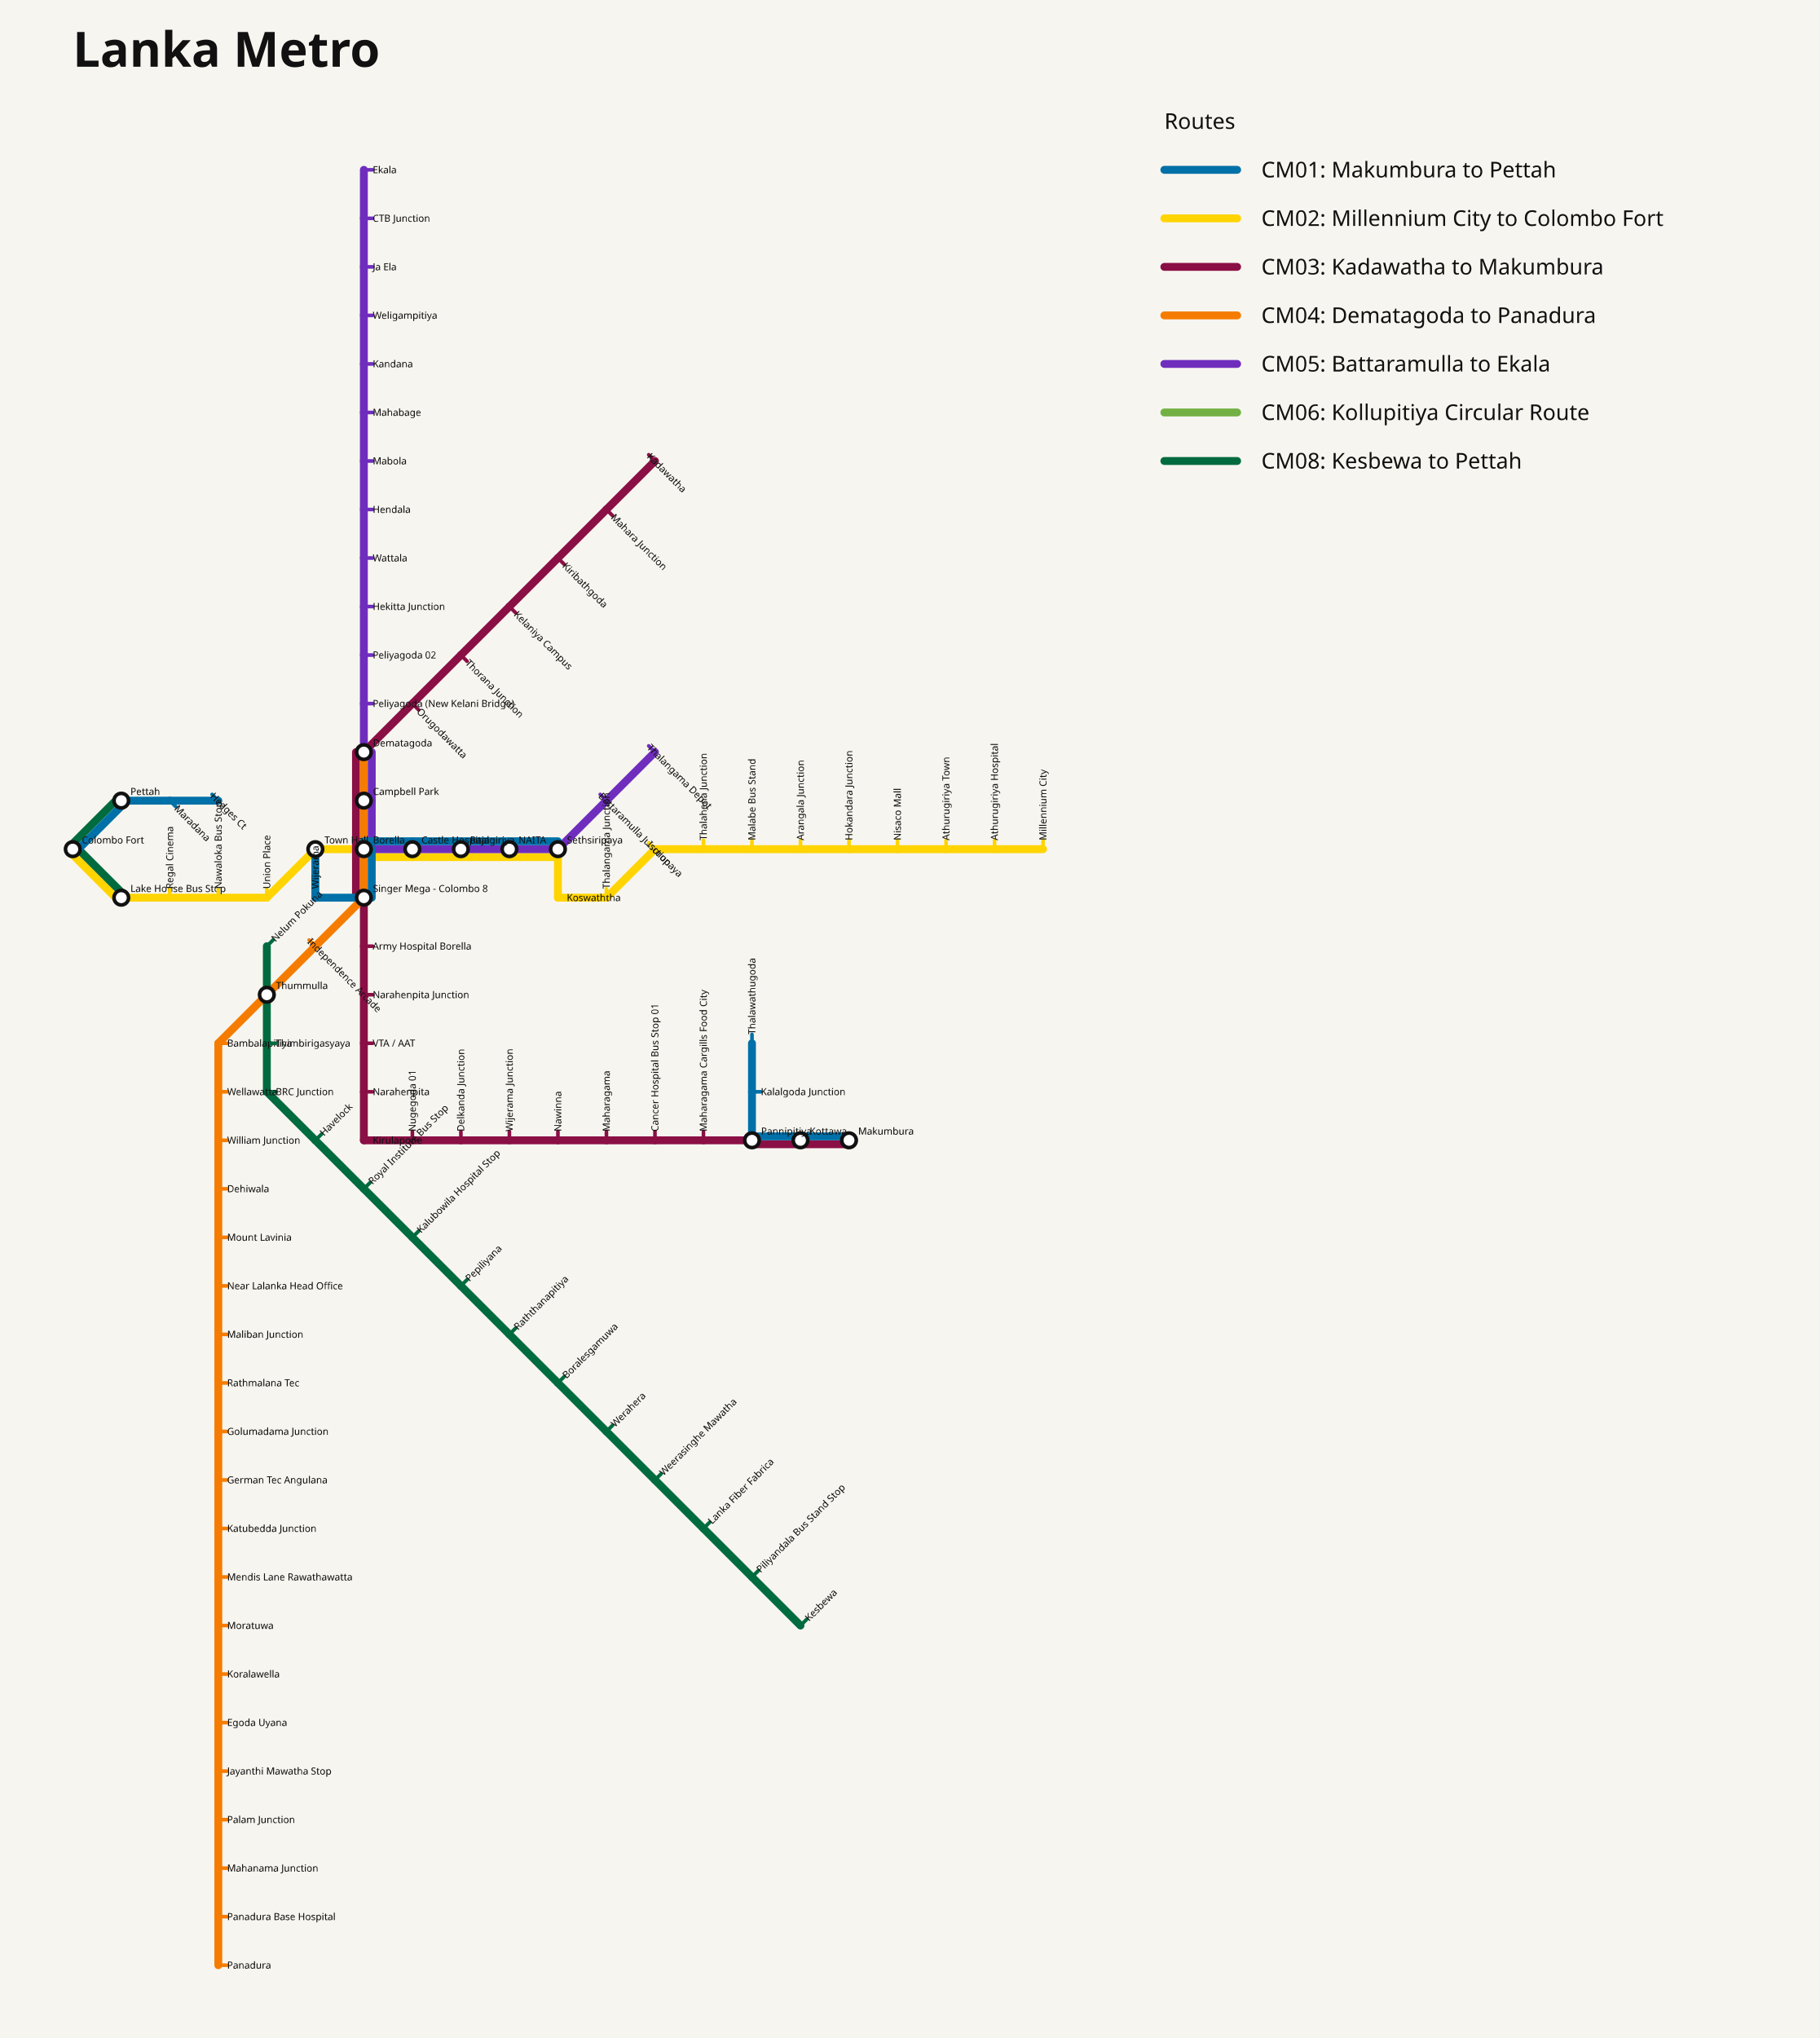
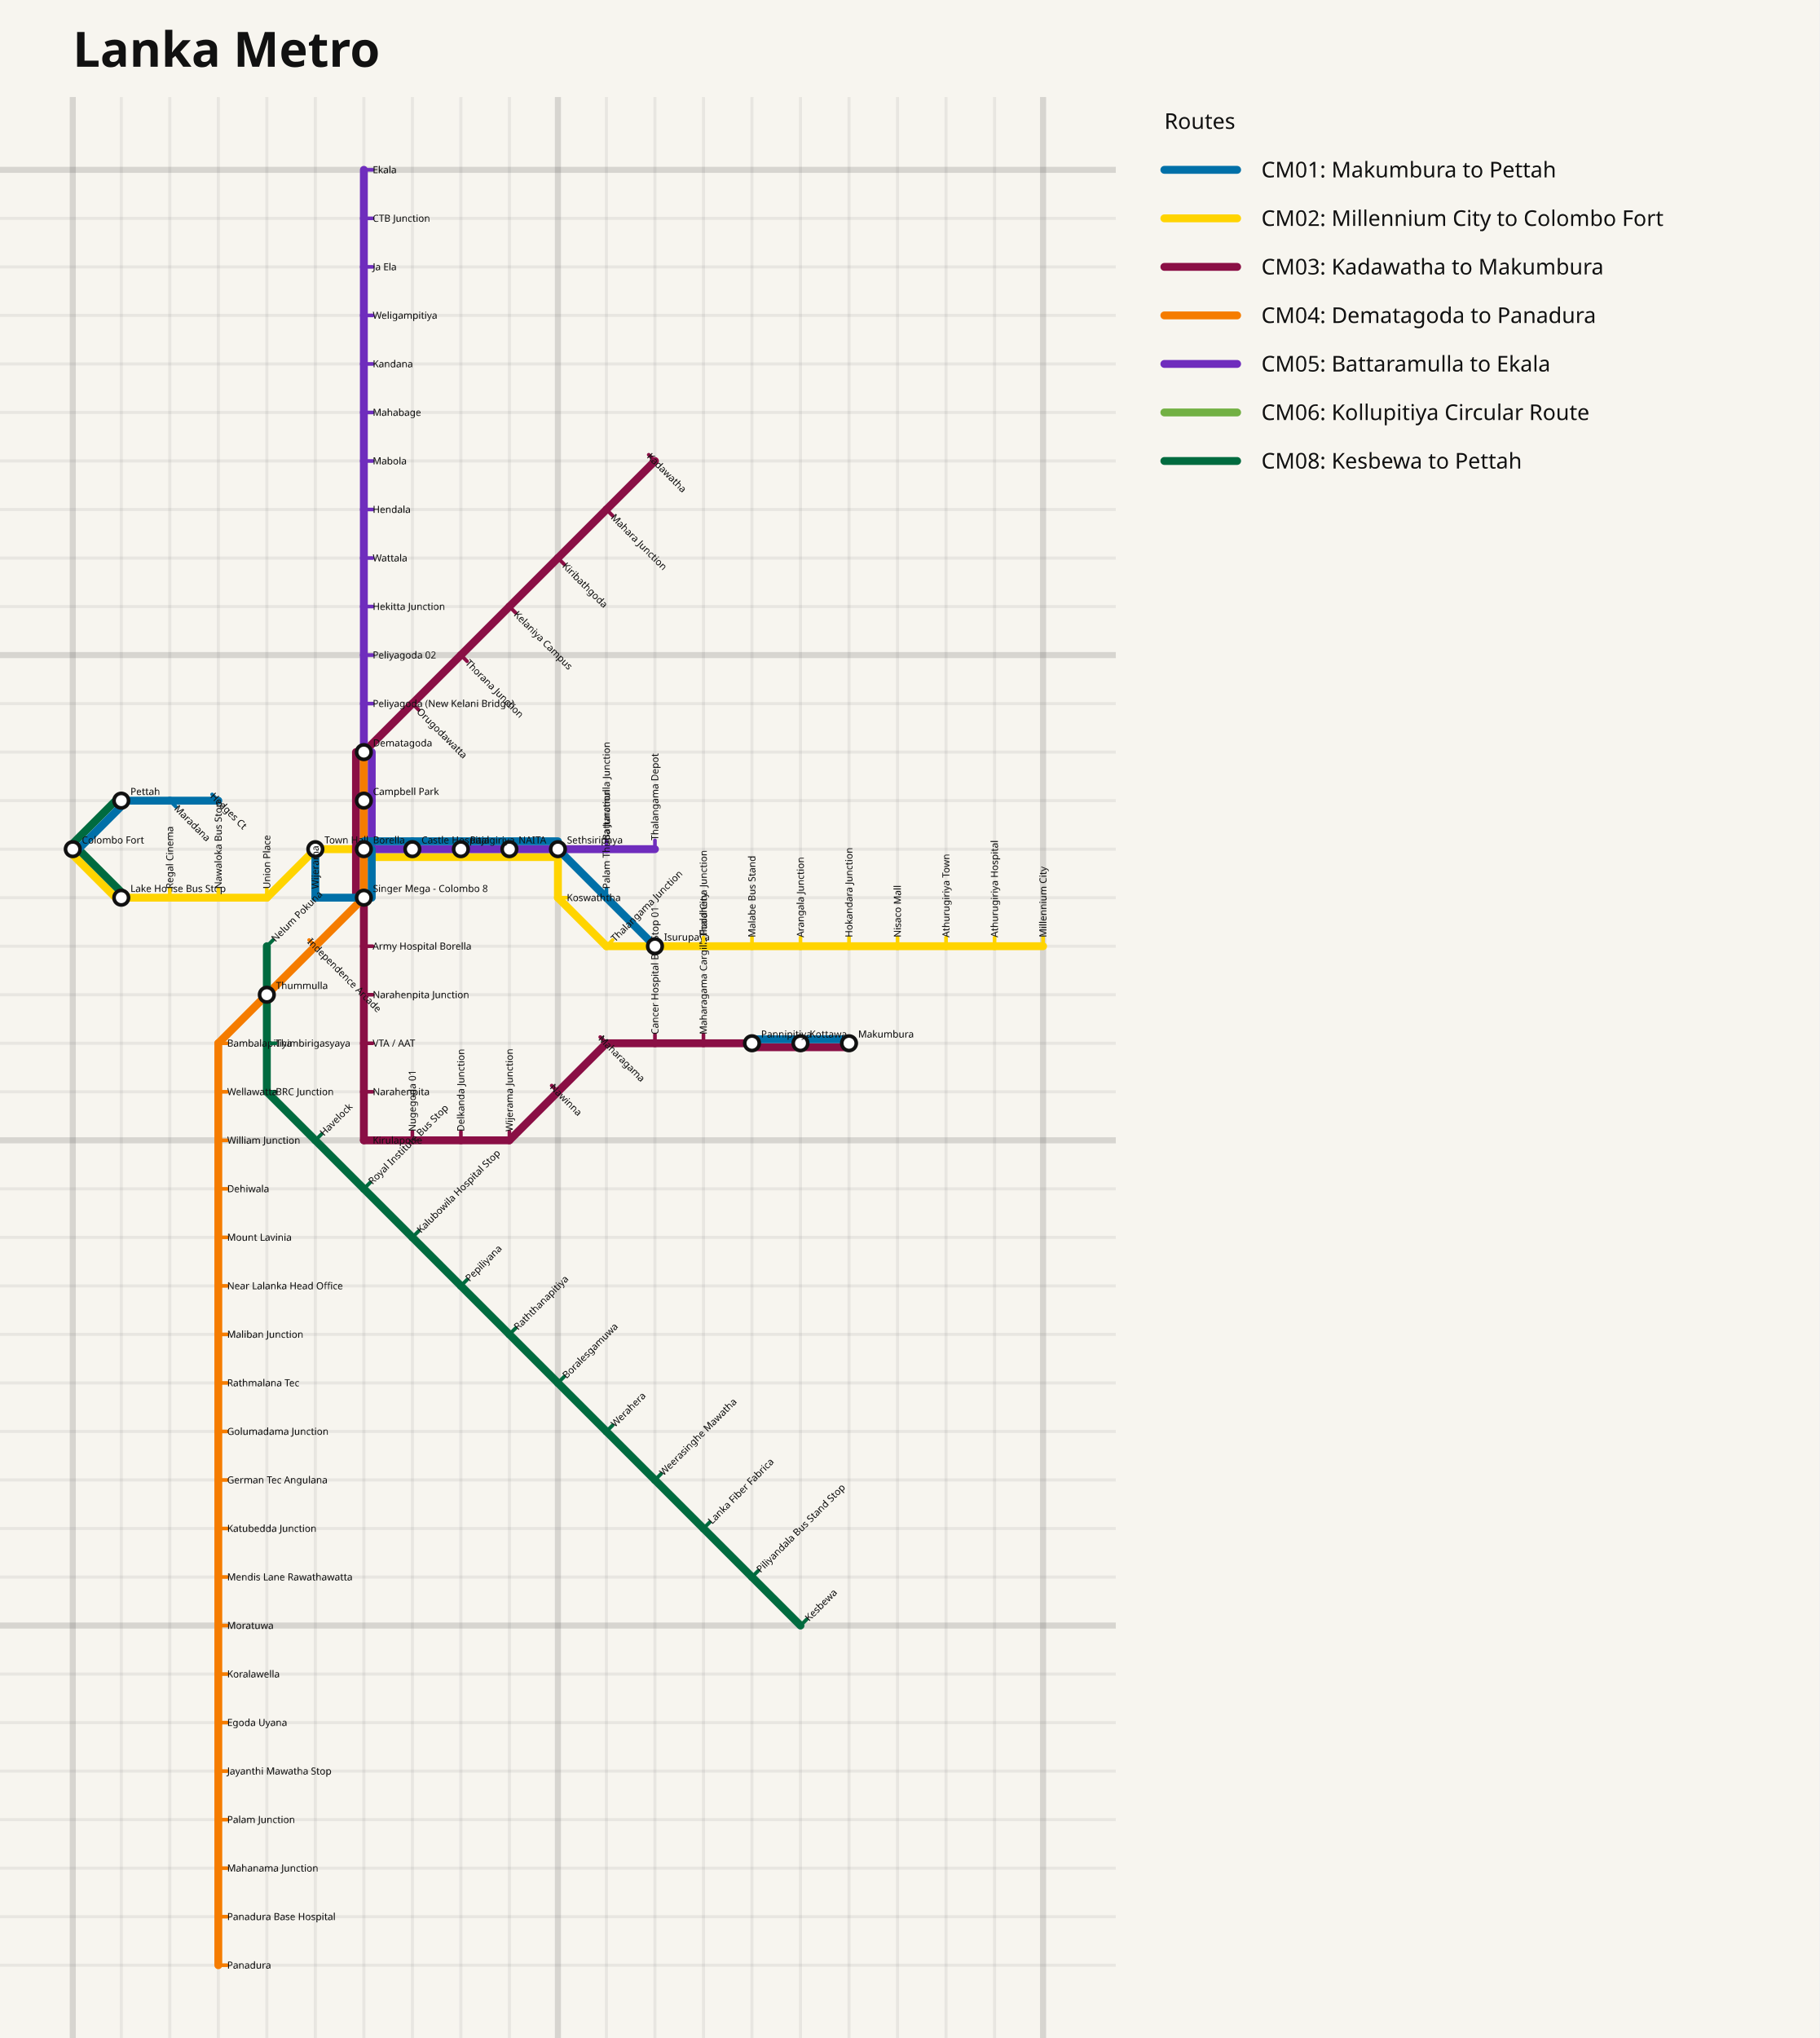
<svg xmlns="http://www.w3.org/2000/svg" width="150" height="168" viewBox="0 0 150 168">
  <style>
.grid-minor { stroke: #777; stroke-opacity: 0.12; stroke-width: 0.25; }
.grid-major { stroke: #555; stroke-opacity: 0.2; stroke-width: 0.5; }
.route { fill: none; stroke-linecap: round; stroke-linejoin: round; }
.station-tick { stroke-linecap: round; stroke-width: 0.3; }
.interchange { fill: white; stroke: #111; stroke-width: 0.3; }
.label { font: 0.8px sans-serif; fill: #111; dominant-baseline: middle; }
.map-title { font: bold 4px sans-serif; fill: #111; }
.legend-label { font: 1.8px sans-serif; fill: #111; dominant-baseline: middle; }}
</style>
  <rect width="150" height="168" fill="#f7f5ef" />
  <g transform="translate(0 8)">
-     <polyline class="route" points="86.0,62.0 82.0,62.0" stroke="#ffd400" stroke-width="0.65" />
-     <polyline class="route" points="82.0,62.0 78.0,62.0" stroke="#ffd400" stroke-width="0.65" />
-     <polyline class="route" points="78.0,62.0 74.0,62.0" stroke="#ffd400" stroke-width="0.65" />
-     <polyline class="route" points="74.0,62.0 70.0,62.0" stroke="#ffd400" stroke-width="0.65" />
-     <polyline class="route" points="70.0,62.0 66.0,62.0" stroke="#ffd400" stroke-width="0.65" />
-     <polyline class="route" points="66.0,62.0 62.0,62.0" stroke="#ffd400" stroke-width="0.65" />
-     <polyline class="route" points="62.0,62.0 58.0,62.0" stroke="#ffd400" stroke-width="0.65" />
-     <polyline class="route" points="58.0,62.0 54.0,62.0" stroke="#ffd400" stroke-width="0.65" />
-     <polyline class="route" points="54.0,62.0 50.0,66.0" stroke="#ffd400" stroke-width="0.65" />
-     <polyline class="route" points="50.0,66.0 46.0,66.0" stroke="#ffd400" stroke-width="0.65" />
+     <g class="coordinate-grid">
+       <line class="grid-major" x1="6.0" y1="0" x2="6.0" y2="160" />
+       <line class="grid-minor" x1="10.0" y1="0" x2="10.0" y2="160" />
+       <line class="grid-minor" x1="14.0" y1="0" x2="14.0" y2="160" />
+       <line class="grid-minor" x1="18.0" y1="0" x2="18.0" y2="160" />
+       <line class="grid-minor" x1="22.0" y1="0" x2="22.0" y2="160" />
+       <line class="grid-minor" x1="26.0" y1="0" x2="26.0" y2="160" />
+       <line class="grid-minor" x1="30.0" y1="0" x2="30.0" y2="160" />
+       <line class="grid-minor" x1="34.0" y1="0" x2="34.0" y2="160" />
+       <line class="grid-minor" x1="38.0" y1="0" x2="38.0" y2="160" />
+       <line class="grid-minor" x1="42.0" y1="0" x2="42.0" y2="160" />
+       <line class="grid-major" x1="46.0" y1="0" x2="46.0" y2="160" />
+       <line class="grid-minor" x1="50.0" y1="0" x2="50.0" y2="160" />
+       <line class="grid-minor" x1="54.0" y1="0" x2="54.0" y2="160" />
+       <line class="grid-minor" x1="58.0" y1="0" x2="58.0" y2="160" />
+       <line class="grid-minor" x1="62.0" y1="0" x2="62.0" y2="160" />
+       <line class="grid-minor" x1="66.0" y1="0" x2="66.0" y2="160" />
+       <line class="grid-minor" x1="70.0" y1="0" x2="70.0" y2="160" />
+       <line class="grid-minor" x1="74.0" y1="0" x2="74.0" y2="160" />
+       <line class="grid-minor" x1="78.0" y1="0" x2="78.0" y2="160" />
+       <line class="grid-minor" x1="82.0" y1="0" x2="82.0" y2="160" />
+       <line class="grid-major" x1="86.0" y1="0" x2="86.0" y2="160" />
+       <line class="grid-major" x1="0" y1="6.0" x2="92" y2="6.0" />
+       <line class="grid-minor" x1="0" y1="10.0" x2="92" y2="10.0" />
+       <line class="grid-minor" x1="0" y1="14.0" x2="92" y2="14.0" />
+       <line class="grid-minor" x1="0" y1="18.0" x2="92" y2="18.0" />
+       <line class="grid-minor" x1="0" y1="22.0" x2="92" y2="22.0" />
+       <line class="grid-minor" x1="0" y1="26.0" x2="92" y2="26.0" />
+       <line class="grid-minor" x1="0" y1="30.0" x2="92" y2="30.0" />
+       <line class="grid-minor" x1="0" y1="34.0" x2="92" y2="34.0" />
+       <line class="grid-minor" x1="0" y1="38.0" x2="92" y2="38.0" />
+       <line class="grid-minor" x1="0" y1="42.0" x2="92" y2="42.0" />
+       <line class="grid-major" x1="0" y1="46.0" x2="92" y2="46.0" />
+       <line class="grid-minor" x1="0" y1="50.0" x2="92" y2="50.0" />
+       <line class="grid-minor" x1="0" y1="54.0" x2="92" y2="54.0" />
+       <line class="grid-minor" x1="0" y1="58.0" x2="92" y2="58.0" />
+       <line class="grid-minor" x1="0" y1="62.0" x2="92" y2="62.0" />
+       <line class="grid-minor" x1="0" y1="66.0" x2="92" y2="66.0" />
+       <line class="grid-minor" x1="0" y1="70.0" x2="92" y2="70.0" />
+       <line class="grid-minor" x1="0" y1="74.0" x2="92" y2="74.0" />
+       <line class="grid-minor" x1="0" y1="78.0" x2="92" y2="78.0" />
+       <line class="grid-minor" x1="0" y1="82.0" x2="92" y2="82.0" />
+       <line class="grid-major" x1="0" y1="86.0" x2="92" y2="86.0" />
+       <line class="grid-minor" x1="0" y1="90.0" x2="92" y2="90.0" />
+       <line class="grid-minor" x1="0" y1="94.0" x2="92" y2="94.0" />
+       <line class="grid-minor" x1="0" y1="98.0" x2="92" y2="98.0" />
+       <line class="grid-minor" x1="0" y1="102.0" x2="92" y2="102.0" />
+       <line class="grid-minor" x1="0" y1="106.0" x2="92" y2="106.0" />
+       <line class="grid-minor" x1="0" y1="110.0" x2="92" y2="110.0" />
+       <line class="grid-minor" x1="0" y1="114.0" x2="92" y2="114.0" />
+       <line class="grid-minor" x1="0" y1="118.0" x2="92" y2="118.0" />
+       <line class="grid-minor" x1="0" y1="122.0" x2="92" y2="122.0" />
+       <line class="grid-major" x1="0" y1="126.0" x2="92" y2="126.0" />
+       <line class="grid-minor" x1="0" y1="130.0" x2="92" y2="130.0" />
+       <line class="grid-minor" x1="0" y1="134.0" x2="92" y2="134.0" />
+       <line class="grid-minor" x1="0" y1="138.0" x2="92" y2="138.0" />
+       <line class="grid-minor" x1="0" y1="142.0" x2="92" y2="142.0" />
+       <line class="grid-minor" x1="0" y1="146.0" x2="92" y2="146.0" />
+       <line class="grid-minor" x1="0" y1="150.0" x2="92" y2="150.0" />
+       <line class="grid-minor" x1="0" y1="154.0" x2="92" y2="154.0" />
+     </g>
+     <polyline class="route" points="86.0,70.0 82.0,70.0" stroke="#ffd400" stroke-width="0.65" />
+     <polyline class="route" points="82.0,70.0 78.0,70.0" stroke="#ffd400" stroke-width="0.65" />
+     <polyline class="route" points="78.0,70.0 74.0,70.0" stroke="#ffd400" stroke-width="0.65" />
+     <polyline class="route" points="74.0,70.0 70.0,70.0" stroke="#ffd400" stroke-width="0.65" />
+     <polyline class="route" points="70.0,70.0 66.0,70.0" stroke="#ffd400" stroke-width="0.65" />
+     <polyline class="route" points="66.0,70.0 62.0,70.0" stroke="#ffd400" stroke-width="0.65" />
+     <polyline class="route" points="62.0,70.0 58.0,70.0" stroke="#ffd400" stroke-width="0.65" />
+     <polyline class="route" points="58.0,70.0 54.0,70.0" stroke="#ffd400" stroke-width="0.65" />
+     <polyline class="route" points="54.0,70.0 50.0,70.0" stroke="#ffd400" stroke-width="0.65" />
+     <polyline class="route" points="50.0,70.0 46.0,66.0" stroke="#ffd400" stroke-width="0.65" />
    <polyline class="route" points="46.0,66.0 46.0,62.0" stroke="#ffd400" stroke-width="0.65" />
    <polyline class="route" points="46.0,62.65 42.0,62.65" stroke="#ffd400" stroke-width="0.65" />
    <polyline class="route" points="42.0,62.65 38.0,62.65" stroke="#ffd400" stroke-width="0.65" />
    <polyline class="route" points="38.0,62.65 34.0,62.65" stroke="#ffd400" stroke-width="0.65" />
    <polyline class="route" points="34.0,62.65 30.0,62.65" stroke="#ffd400" stroke-width="0.65" />
    <polyline class="route" points="30.0,62.0 26.0,62.0" stroke="#ffd400" stroke-width="0.65" />
    <polyline class="route" points="26.0,62.0 22.0,66.0" stroke="#ffd400" stroke-width="0.65" />
    <polyline class="route" points="22.0,66.0 18.0,66.0" stroke="#ffd400" stroke-width="0.65" />
    <polyline class="route" points="18.0,66.0 14.0,66.0" stroke="#ffd400" stroke-width="0.65" />
    <polyline class="route" points="14.0,66.0 10.0,66.0" stroke="#ffd400" stroke-width="0.65" />
    <polyline class="route" points="9.77,66.23 5.77,62.23" stroke="#ffd400" stroke-width="0.65" />
-     <polyline class="route" points="70.0,86.325 66.0,86.325" stroke="#8a0f45" stroke-width="0.65" />
-     <polyline class="route" points="66.0,86.325 62.0,86.325" stroke="#8a0f45" stroke-width="0.65" />
-     <polyline class="route" points="62.0,86.0 58.0,86.0" stroke="#8a0f45" stroke-width="0.65" />
-     <polyline class="route" points="58.0,86.0 54.0,86.0" stroke="#8a0f45" stroke-width="0.65" />
-     <polyline class="route" points="54.0,86.0 50.0,86.0" stroke="#8a0f45" stroke-width="0.65" />
-     <polyline class="route" points="50.0,86.0 46.0,86.0" stroke="#8a0f45" stroke-width="0.65" />
-     <polyline class="route" points="46.0,86.0 42.0,86.0" stroke="#8a0f45" stroke-width="0.65" />
+     <polyline class="route" points="70.0,78.325 66.0,78.325" stroke="#8a0f45" stroke-width="0.65" />
+     <polyline class="route" points="66.0,78.325 62.0,78.325" stroke="#8a0f45" stroke-width="0.65" />
+     <polyline class="route" points="62.0,78.0 58.0,78.0" stroke="#8a0f45" stroke-width="0.65" />
+     <polyline class="route" points="58.0,78.0 54.0,78.0" stroke="#8a0f45" stroke-width="0.65" />
+     <polyline class="route" points="54.0,78.0 50.0,78.0" stroke="#8a0f45" stroke-width="0.65" />
+     <polyline class="route" points="50.0,78.0 46.0,82.0" stroke="#8a0f45" stroke-width="0.65" />
+     <polyline class="route" points="46.0,82.0 42.0,86.0" stroke="#8a0f45" stroke-width="0.65" />
    <polyline class="route" points="42.0,86.0 38.0,86.0" stroke="#8a0f45" stroke-width="0.65" />
    <polyline class="route" points="38.0,86.0 34.0,86.0" stroke="#8a0f45" stroke-width="0.65" />
    <polyline class="route" points="34.0,86.0 30.0,86.0" stroke="#8a0f45" stroke-width="0.65" />
    <polyline class="route" points="30.0,86.0 30.0,82.0" stroke="#8a0f45" stroke-width="0.65" />
    <polyline class="route" points="30.0,82.0 30.0,78.0" stroke="#8a0f45" stroke-width="0.65" />
    <polyline class="route" points="30.0,78.0 30.0,74.0" stroke="#8a0f45" stroke-width="0.65" />
    <polyline class="route" points="30.0,74.0 30.0,70.0" stroke="#8a0f45" stroke-width="0.65" />
    <polyline class="route" points="30.0,70.0 30.0,66.0" stroke="#8a0f45" stroke-width="0.65" />
    <polyline class="route" points="29.35,66.0 29.35,62.0" stroke="#8a0f45" stroke-width="0.65" />
    <polyline class="route" points="29.35,62.0 29.35,58.0" stroke="#8a0f45" stroke-width="0.65" />
    <polyline class="route" points="29.35,58.0 29.35,54.0" stroke="#8a0f45" stroke-width="0.65" />
    <polyline class="route" points="30.0,54.0 34.0,50.0" stroke="#8a0f45" stroke-width="0.65" />
    <polyline class="route" points="34.0,50.0 38.0,46.0" stroke="#8a0f45" stroke-width="0.65" />
    <polyline class="route" points="38.0,46.0 42.0,42.0" stroke="#8a0f45" stroke-width="0.65" />
    <polyline class="route" points="42.0,42.0 46.0,38.0" stroke="#8a0f45" stroke-width="0.65" />
    <polyline class="route" points="46.0,38.0 50.0,34.0" stroke="#8a0f45" stroke-width="0.65" />
    <polyline class="route" points="50.0,34.0 54.0,30.0" stroke="#8a0f45" stroke-width="0.65" />
    <polyline class="route" points="30.0,54.0 30.0,58.0" stroke="#f57c00" stroke-width="0.65" />
    <polyline class="route" points="30.0,58.0 30.0,62.0" stroke="#f57c00" stroke-width="0.65" />
    <polyline class="route" points="30.0,62.0 30.0,66.0" stroke="#f57c00" stroke-width="0.65" />
    <polyline class="route" points="30.0,66.0 26.0,70.0" stroke="#f57c00" stroke-width="0.65" />
    <polyline class="route" points="26.0,70.0 22.0,74.0" stroke="#f57c00" stroke-width="0.65" />
    <polyline class="route" points="22.0,74.0 18.0,78.0" stroke="#f57c00" stroke-width="0.65" />
    <polyline class="route" points="18.0,78.0 18.0,82.0" stroke="#f57c00" stroke-width="0.65" />
    <polyline class="route" points="18.0,82.0 18.0,86.0" stroke="#f57c00" stroke-width="0.65" />
    <polyline class="route" points="18.0,86.0 18.0,90.0" stroke="#f57c00" stroke-width="0.65" />
    <polyline class="route" points="18.0,90.0 18.0,94.0" stroke="#f57c00" stroke-width="0.65" />
    <polyline class="route" points="18.0,94.0 18.0,98.0" stroke="#f57c00" stroke-width="0.65" />
    <polyline class="route" points="18.0,98.0 18.0,102.0" stroke="#f57c00" stroke-width="0.65" />
    <polyline class="route" points="18.0,102.0 18.0,106.0" stroke="#f57c00" stroke-width="0.65" />
    <polyline class="route" points="18.0,106.0 18.0,110.0" stroke="#f57c00" stroke-width="0.65" />
    <polyline class="route" points="18.0,110.0 18.0,114.0" stroke="#f57c00" stroke-width="0.65" />
    <polyline class="route" points="18.0,114.0 18.0,118.0" stroke="#f57c00" stroke-width="0.65" />
    <polyline class="route" points="18.0,118.0 18.0,122.0" stroke="#f57c00" stroke-width="0.65" />
    <polyline class="route" points="18.0,122.0 18.0,126.0" stroke="#f57c00" stroke-width="0.65" />
    <polyline class="route" points="18.0,126.0 18.0,130.0" stroke="#f57c00" stroke-width="0.65" />
    <polyline class="route" points="18.0,130.0 18.0,134.0" stroke="#f57c00" stroke-width="0.65" />
    <polyline class="route" points="18.0,134.0 18.0,138.0" stroke="#f57c00" stroke-width="0.65" />
    <polyline class="route" points="18.0,138.0 18.0,142.0" stroke="#f57c00" stroke-width="0.65" />
    <polyline class="route" points="18.0,142.0 18.0,146.0" stroke="#f57c00" stroke-width="0.65" />
    <polyline class="route" points="18.0,146.0 18.0,150.0" stroke="#f57c00" stroke-width="0.65" />
    <polyline class="route" points="18.0,150.0 18.0,154.0" stroke="#f57c00" stroke-width="0.65" />
-     <polyline class="route" points="54.0,54.0 50.0,58.0" stroke="#6f2dbd" stroke-width="0.65" />
-     <polyline class="route" points="50.0,58.0 46.0,62.0" stroke="#6f2dbd" stroke-width="0.65" />
+     <polyline class="route" points="54.0,62.0 50.0,62.0" stroke="#6f2dbd" stroke-width="0.65" />
+     <polyline class="route" points="50.0,62.0 46.0,62.0" stroke="#6f2dbd" stroke-width="0.65" />
    <polyline class="route" points="46.0,62.0 42.0,62.0" stroke="#6f2dbd" stroke-width="0.65" />
    <polyline class="route" points="42.0,62.0 38.0,62.0" stroke="#6f2dbd" stroke-width="0.65" />
    <polyline class="route" points="38.0,62.0 34.0,62.0" stroke="#6f2dbd" stroke-width="0.65" />
    <polyline class="route" points="34.0,62.0 30.0,62.0" stroke="#6f2dbd" stroke-width="0.65" />
    <polyline class="route" points="30.65,62.0 30.65,58.0" stroke="#6f2dbd" stroke-width="0.65" />
    <polyline class="route" points="30.65,58.0 30.65,54.0" stroke="#6f2dbd" stroke-width="0.65" />
    <polyline class="route" points="30.0,54.0 30.0,50.0" stroke="#6f2dbd" stroke-width="0.65" />
    <polyline class="route" points="30.0,50.0 30.0,46.0" stroke="#6f2dbd" stroke-width="0.65" />
    <polyline class="route" points="30.0,46.0 30.0,42.0" stroke="#6f2dbd" stroke-width="0.65" />
    <polyline class="route" points="30.0,42.0 30.0,38.0" stroke="#6f2dbd" stroke-width="0.65" />
    <polyline class="route" points="30.0,38.0 30.0,34.0" stroke="#6f2dbd" stroke-width="0.65" />
    <polyline class="route" points="30.0,34.0 30.0,30.0" stroke="#6f2dbd" stroke-width="0.65" />
    <polyline class="route" points="30.0,30.0 30.0,26.0" stroke="#6f2dbd" stroke-width="0.65" />
    <polyline class="route" points="30.0,26.0 30.0,22.0" stroke="#6f2dbd" stroke-width="0.65" />
    <polyline class="route" points="30.0,22.0 30.0,18.0" stroke="#6f2dbd" stroke-width="0.65" />
    <polyline class="route" points="30.0,18.0 30.0,14.0" stroke="#6f2dbd" stroke-width="0.65" />
    <polyline class="route" points="30.0,14.0 30.0,10.0" stroke="#6f2dbd" stroke-width="0.65" />
    <polyline class="route" points="30.0,10.0 30.0,6.0" stroke="#6f2dbd" stroke-width="0.65" />
    <polyline class="route" points="66.0,126.0 62.0,122.0" stroke="#006b3f" stroke-width="0.65" />
    <polyline class="route" points="62.0,122.0 58.0,118.0" stroke="#006b3f" stroke-width="0.65" />
    <polyline class="route" points="58.0,118.0 54.0,114.0" stroke="#006b3f" stroke-width="0.65" />
    <polyline class="route" points="54.0,114.0 50.0,110.0" stroke="#006b3f" stroke-width="0.65" />
    <polyline class="route" points="50.0,110.0 46.0,106.0" stroke="#006b3f" stroke-width="0.65" />
    <polyline class="route" points="46.0,106.0 42.0,102.0" stroke="#006b3f" stroke-width="0.65" />
    <polyline class="route" points="42.0,102.0 38.0,98.0" stroke="#006b3f" stroke-width="0.65" />
    <polyline class="route" points="38.0,98.0 34.0,94.0" stroke="#006b3f" stroke-width="0.65" />
    <polyline class="route" points="34.0,94.0 30.0,90.0" stroke="#006b3f" stroke-width="0.65" />
    <polyline class="route" points="30.0,90.0 26.0,86.0" stroke="#006b3f" stroke-width="0.65" />
    <polyline class="route" points="26.0,86.0 22.0,82.0" stroke="#006b3f" stroke-width="0.65" />
    <polyline class="route" points="22.0,82.0 22.0,78.0" stroke="#006b3f" stroke-width="0.65" />
    <polyline class="route" points="22.0,78.0 22.0,74.0" stroke="#006b3f" stroke-width="0.65" />
    <polyline class="route" points="22.0,74.0 22.0,70.0" stroke="#006b3f" stroke-width="0.65" />
    <polyline class="route" points="10.23,65.77 6.23,61.77" stroke="#006b3f" stroke-width="0.65" />
    <polyline class="route" points="5.77,61.77 9.77,57.77" stroke="#006b3f" stroke-width="0.65" />
-     <polyline class="route" points="70.0,85.675 66.0,85.675" stroke="#0070a8" stroke-width="0.65" />
-     <polyline class="route" points="66.0,85.675 62.0,85.675" stroke="#0070a8" stroke-width="0.65" />
-     <polyline class="route" points="62.0,86.0 62.0,82.0" stroke="#0070a8" stroke-width="0.65" />
-     <polyline class="route" points="62.0,82.0 62.0,78.0" stroke="#0070a8" stroke-width="0.65" />
+     <polyline class="route" points="70.0,77.675 66.0,77.675" stroke="#0070a8" stroke-width="0.65" />
+     <polyline class="route" points="66.0,77.675 62.0,77.675" stroke="#0070a8" stroke-width="0.65" />
+     <polyline class="route" points="54.0,70.0 50.0,66.0" stroke="#0070a8" stroke-width="0.65" />
+     <polyline class="route" points="50.0,66.0 46.0,62.0" stroke="#0070a8" stroke-width="0.65" />
    <polyline class="route" points="46.0,61.35 42.0,61.35" stroke="#0070a8" stroke-width="0.65" />
    <polyline class="route" points="42.0,61.35 38.0,61.35" stroke="#0070a8" stroke-width="0.65" />
    <polyline class="route" points="38.0,61.35 34.0,61.35" stroke="#0070a8" stroke-width="0.65" />
    <polyline class="route" points="34.0,61.35 30.0,61.35" stroke="#0070a8" stroke-width="0.65" />
    <polyline class="route" points="30.65,62.0 30.65,66.0" stroke="#0070a8" stroke-width="0.65" />
    <polyline class="route" points="30.0,66.0 26.0,66.0" stroke="#0070a8" stroke-width="0.65" />
    <polyline class="route" points="26.0,66.0 26.0,62.0" stroke="#0070a8" stroke-width="0.65" />
    <polyline class="route" points="18.0,58.0 14.0,58.0" stroke="#0070a8" stroke-width="0.65" />
    <polyline class="route" points="14.0,58.0 10.0,58.0" stroke="#0070a8" stroke-width="0.65" />
    <polyline class="route" points="10.23,58.23 6.23,62.23" stroke="#0070a8" stroke-width="0.65" />
-     <line class="station-tick" x1="66.0" y1="61.675" x2="66.0" y2="61.275" stroke="#ffd400" />
-     <text class="label" x="66.0" y="61.275" text-anchor="start" transform="rotate(-90.0 66.0 61.275)">Arangala Junction</text>
+     <line class="station-tick" x1="66.0" y1="69.675" x2="66.0" y2="69.275" stroke="#ffd400" />
+     <text class="label" x="66.0" y="69.275" text-anchor="start" transform="rotate(-90.0 66.0 69.275)">Arangala Junction</text>
    <line class="station-tick" x1="30.325" y1="70.0" x2="30.725" y2="70.0" stroke="#8a0f45" />
    <text class="label" x="30.725" y="70.0" text-anchor="start" transform="rotate(0.0 30.725 70.0)">Army Hospital Borella</text>
-     <line class="station-tick" x1="82.0" y1="61.675" x2="82.0" y2="61.275" stroke="#ffd400" />
-     <text class="label" x="82.0" y="61.275" text-anchor="start" transform="rotate(-90.0 82.0 61.275)">Athurugiriya Hospital</text>
-     <line class="station-tick" x1="78.0" y1="61.675" x2="78.0" y2="61.275" stroke="#ffd400" />
-     <text class="label" x="78.0" y="61.275" text-anchor="start" transform="rotate(-90.0 78.0 61.275)">Athurugiriya Town</text>
+     <line class="station-tick" x1="82.0" y1="69.675" x2="82.0" y2="69.275" stroke="#ffd400" />
+     <text class="label" x="82.0" y="69.275" text-anchor="start" transform="rotate(-90.0 82.0 69.275)">Athurugiriya Hospital</text>
+     <line class="station-tick" x1="78.0" y1="69.675" x2="78.0" y2="69.275" stroke="#ffd400" />
+     <text class="label" x="78.0" y="69.275" text-anchor="start" transform="rotate(-90.0 78.0 69.275)">Athurugiriya Town</text>
    <line class="station-tick" x1="18.325" y1="78.0" x2="18.725" y2="78.0" stroke="#f57c00" />
    <text class="label" x="18.725" y="78.0" text-anchor="start" transform="rotate(0.0 18.725 78.0)">Bambalapitiya</text>
-     <line class="station-tick" x1="49.77" y1="57.77" x2="49.487" y2="57.487" stroke="#6f2dbd" />
-     <text class="label" x="49.487" y="57.487" text-anchor="start" transform="rotate(45.0 49.48735 57.48735)">Battaramulla Junction</text>
+     <line class="station-tick" x1="50.0" y1="61.675" x2="50.0" y2="61.275" stroke="#6f2dbd" />
+     <text class="label" x="50.0" y="61.275" text-anchor="start" transform="rotate(-90.0 50.0 61.275)">Battaramulla Junction</text>
    <line class="station-tick" x1="46.23" y1="105.77" x2="46.513" y2="105.487" stroke="#006b3f" />
    <text class="label" x="46.513" y="105.487" text-anchor="start" transform="rotate(-45.0 46.51265 105.4873)">Boralesgamuwa</text>
    <circle class="interchange" cx="30.0" cy="62.0" r="0.6" />
    <text class="label" x="30.75" y="61.25" text-anchor="start">Borella</text>
    <line class="station-tick" x1="22.325" y1="82.0" x2="22.725" y2="82.0" stroke="#006b3f" />
    <text class="label" x="22.725" y="82.0" text-anchor="start" transform="rotate(0.0 22.725 82.0)">BRC Junction</text>
    <circle class="interchange" cx="30.0" cy="58.0" r="0.6" />
    <text class="label" x="30.75" y="57.25" text-anchor="start">Campbell Park</text>
-     <line class="station-tick" x1="54.0" y1="85.675" x2="54.0" y2="85.275" stroke="#8a0f45" />
-     <text class="label" x="54.0" y="85.275" text-anchor="start" transform="rotate(-90.0 54.0 85.275)">Cancer Hospital Bus Stop 01</text>
+     <line class="station-tick" x1="54.0" y1="77.675" x2="54.0" y2="77.275" stroke="#8a0f45" />
+     <text class="label" x="54.0" y="77.275" text-anchor="start" transform="rotate(-90.0 54.0 77.275)">Cancer Hospital Bus Stop 01</text>
    <circle class="interchange" cx="34.0" cy="62.0" r="0.6" />
    <text class="label" x="34.75" y="61.25" text-anchor="start">Castle Hospital</text>
    <circle class="interchange" cx="6.0" cy="62.0" r="0.6" />
    <text class="label" x="6.75" y="61.25" text-anchor="start">Colombo Fort</text>
    <line class="station-tick" x1="30.325" y1="10.0" x2="30.725" y2="10.0" stroke="#6f2dbd" />
    <text class="label" x="30.725" y="10.0" text-anchor="start" transform="rotate(0.0 30.725 10.0)">CTB Junction</text>
    <line class="station-tick" x1="18.325" y1="90.0" x2="18.725" y2="90.0" stroke="#f57c00" />
    <text class="label" x="18.725" y="90.0" text-anchor="start" transform="rotate(0.0 18.725 90.0)">Dehiwala</text>
    <line class="station-tick" x1="38.0" y1="85.675" x2="38.0" y2="85.275" stroke="#8a0f45" />
    <text class="label" x="38.0" y="85.275" text-anchor="start" transform="rotate(-90.0 38.0 85.275)">Delkanda Junction</text>
    <circle class="interchange" cx="30.0" cy="54.0" r="0.6" />
    <text class="label" x="30.75" y="53.25" text-anchor="start">Dematagoda</text>
    <line class="station-tick" x1="18.325" y1="134.0" x2="18.725" y2="134.0" stroke="#f57c00" />
    <text class="label" x="18.725" y="134.0" text-anchor="start" transform="rotate(0.0 18.725 134.0)">Egoda Uyana</text>
    <line class="station-tick" x1="30.325" y1="6.0" x2="30.725" y2="6.0" stroke="#6f2dbd" />
    <text class="label" x="30.725" y="6.0" text-anchor="start" transform="rotate(0.0 30.725 6.0)">Ekala</text>
    <line class="station-tick" x1="18.325" y1="114.0" x2="18.725" y2="114.0" stroke="#f57c00" />
    <text class="label" x="18.725" y="114.0" text-anchor="start" transform="rotate(0.0 18.725 114.0)">German Tec Angulana</text>
    <line class="station-tick" x1="18.325" y1="110.0" x2="18.725" y2="110.0" stroke="#f57c00" />
    <text class="label" x="18.725" y="110.0" text-anchor="start" transform="rotate(0.0 18.725 110.0)">Golumadama Junction</text>
    <line class="station-tick" x1="26.23" y1="85.77" x2="26.513" y2="85.487" stroke="#006b3f" />
    <text class="label" x="26.513" y="85.487" text-anchor="start" transform="rotate(-45.0 26.51265 85.48735)">Havelock</text>
    <line class="station-tick" x1="17.77" y1="57.77" x2="17.487" y2="57.487" stroke="#0070a8" />
    <text class="label" x="17.487" y="57.487" text-anchor="start" transform="rotate(45.0 17.48735 57.48735)">Hedges Ct</text>
    <line class="station-tick" x1="30.325" y1="42.0" x2="30.725" y2="42.0" stroke="#6f2dbd" />
    <text class="label" x="30.725" y="42.0" text-anchor="start" transform="rotate(0.0 30.725 42.0)">Hekitta Junction</text>
    <line class="station-tick" x1="30.325" y1="34.0" x2="30.725" y2="34.0" stroke="#6f2dbd" />
    <text class="label" x="30.725" y="34.0" text-anchor="start" transform="rotate(0.0 30.725 34.0)">Hendala</text>
-     <line class="station-tick" x1="70.0" y1="61.675" x2="70.0" y2="61.275" stroke="#ffd400" />
-     <text class="label" x="70.0" y="61.275" text-anchor="start" transform="rotate(-90.0 70.0 61.275)">Hokandara Junction</text>
+     <line class="station-tick" x1="70.0" y1="69.675" x2="70.0" y2="69.275" stroke="#ffd400" />
+     <text class="label" x="70.0" y="69.275" text-anchor="start" transform="rotate(-90.0 70.0 69.275)">Hokandara Junction</text>
    <line class="station-tick" x1="25.77" y1="69.77" x2="25.487" y2="69.487" stroke="#f57c00" />
    <text class="label" x="25.487" y="69.487" text-anchor="start" transform="rotate(45.0 25.48735 69.48735)">Independence Arcade</text>
-     <line class="station-tick" x1="53.77" y1="61.77" x2="53.487" y2="61.487" stroke="#ffd400" />
-     <text class="label" x="53.487" y="61.487" text-anchor="start" transform="rotate(45.0 53.48735 61.48735)">Isurupaya</text>
+     <circle class="interchange" cx="54.0" cy="70.0" r="0.6" />
+     <text class="label" x="54.75" y="69.25" text-anchor="start">Isurupaya</text>
    <line class="station-tick" x1="30.325" y1="14.0" x2="30.725" y2="14.0" stroke="#6f2dbd" />
    <text class="label" x="30.725" y="14.0" text-anchor="start" transform="rotate(0.0 30.725 14.0)">Ja Ela</text>
    <line class="station-tick" x1="18.325" y1="138.0" x2="18.725" y2="138.0" stroke="#f57c00" />
    <text class="label" x="18.725" y="138.0" text-anchor="start" transform="rotate(0.0 18.725 138.0)">Jayanthi Mawatha Stop</text>
    <line class="station-tick" x1="53.77" y1="29.77" x2="53.487" y2="29.487" stroke="#8a0f45" />
    <text class="label" x="53.487" y="29.487" text-anchor="start" transform="rotate(45.0 53.48735 29.48735)">Kadawatha</text>
-     <line class="station-tick" x1="62.325" y1="82.0" x2="62.725" y2="82.0" stroke="#0070a8" />
-     <text class="label" x="62.725" y="82.0" text-anchor="start" transform="rotate(0.0 62.725 82.0)">Kalalgoda Junction</text>
    <line class="station-tick" x1="34.23" y1="93.77" x2="34.513" y2="93.487" stroke="#006b3f" />
    <text class="label" x="34.513" y="93.487" text-anchor="start" transform="rotate(-45.0 34.51265 93.48735)">Kalubowila Hospital Stop</text>
    <line class="station-tick" x1="30.325" y1="22.0" x2="30.725" y2="22.0" stroke="#6f2dbd" />
    <text class="label" x="30.725" y="22.0" text-anchor="start" transform="rotate(0.0 30.725 22.0)">Kandana</text>
    <line class="station-tick" x1="18.325" y1="118.0" x2="18.725" y2="118.0" stroke="#f57c00" />
    <text class="label" x="18.725" y="118.0" text-anchor="start" transform="rotate(0.0 18.725 118.0)">Katubedda Junction</text>
    <line class="station-tick" x1="42.23" y1="42.23" x2="42.513" y2="42.513" stroke="#8a0f45" />
    <text class="label" x="42.513" y="42.513" text-anchor="start" transform="rotate(45.0 42.51265 42.51265)">Kelaniya Campus</text>
    <line class="station-tick" x1="66.23" y1="125.77" x2="66.513" y2="125.487" stroke="#006b3f" />
    <text class="label" x="66.513" y="125.487" text-anchor="start" transform="rotate(-45.0 66.51265 125.4873)">Kesbewa</text>
    <line class="station-tick" x1="46.23" y1="38.23" x2="46.513" y2="38.513" stroke="#8a0f45" />
    <text class="label" x="46.513" y="38.513" text-anchor="start" transform="rotate(45.0 46.51265 38.51265)">Kiribathgoda</text>
    <line class="station-tick" x1="30.325" y1="86.0" x2="30.725" y2="86.0" stroke="#8a0f45" />
    <text class="label" x="30.725" y="86.0" text-anchor="start" transform="rotate(0.0 30.725 86.0)">Kirulapone</text>
    <line class="station-tick" x1="18.325" y1="130.0" x2="18.725" y2="130.0" stroke="#f57c00" />
    <text class="label" x="18.725" y="130.0" text-anchor="start" transform="rotate(0.0 18.725 130.0)">Koralawella</text>
    <line class="station-tick" x1="46.325" y1="66.0" x2="46.725" y2="66.0" stroke="#ffd400" />
    <text class="label" x="46.725" y="66.0" text-anchor="start" transform="rotate(0.0 46.725 66.0)">Koswaththa</text>
-     <circle class="interchange" cx="66.0" cy="86.0" r="0.6" />
-     <text class="label" x="66.75" y="85.25" text-anchor="start">Kottawa</text>
+     <circle class="interchange" cx="66.0" cy="78.0" r="0.6" />
+     <text class="label" x="66.75" y="77.25" text-anchor="start">Kottawa</text>
    <circle class="interchange" cx="10.0" cy="66.0" r="0.6" />
    <text class="label" x="10.75" y="65.25" text-anchor="start">Lake House Bus Stop</text>
    <line class="station-tick" x1="58.23" y1="117.77" x2="58.513" y2="117.487" stroke="#006b3f" />
    <text class="label" x="58.513" y="117.487" text-anchor="start" transform="rotate(-45.0 58.51265 117.4873)">Lanka Fiber Fabrica</text>
    <line class="station-tick" x1="30.325" y1="30.0" x2="30.725" y2="30.0" stroke="#6f2dbd" />
    <text class="label" x="30.725" y="30.0" text-anchor="start" transform="rotate(0.0 30.725 30.0)">Mabola</text>
    <line class="station-tick" x1="30.325" y1="26.0" x2="30.725" y2="26.0" stroke="#6f2dbd" />
    <text class="label" x="30.725" y="26.0" text-anchor="start" transform="rotate(0.0 30.725 26.0)">Mahabage</text>
    <line class="station-tick" x1="18.325" y1="146.0" x2="18.725" y2="146.0" stroke="#f57c00" />
    <text class="label" x="18.725" y="146.0" text-anchor="start" transform="rotate(0.0 18.725 146.0)">Mahanama Junction</text>
    <line class="station-tick" x1="50.23" y1="34.23" x2="50.513" y2="34.513" stroke="#8a0f45" />
    <text class="label" x="50.513" y="34.513" text-anchor="start" transform="rotate(45.0 50.51265 34.51265)">Mahara Junction</text>
-     <line class="station-tick" x1="58.0" y1="85.675" x2="58.0" y2="85.275" stroke="#8a0f45" />
-     <text class="label" x="58.0" y="85.275" text-anchor="start" transform="rotate(-90.0 58.0 85.275)">Maharagama Cargills Food City</text>
-     <line class="station-tick" x1="50.0" y1="85.675" x2="50.0" y2="85.275" stroke="#8a0f45" />
-     <text class="label" x="50.0" y="85.275" text-anchor="start" transform="rotate(-90.0 50.0 85.275)">Maharagama</text>
-     <circle class="interchange" cx="70.0" cy="86.0" r="0.6" />
-     <text class="label" x="70.75" y="85.25" text-anchor="start">Makumbura</text>
-     <line class="station-tick" x1="62.0" y1="61.675" x2="62.0" y2="61.275" stroke="#ffd400" />
-     <text class="label" x="62.0" y="61.275" text-anchor="start" transform="rotate(-90.0 62.0 61.275)">Malabe Bus Stand</text>
+     <line class="station-tick" x1="58.0" y1="77.675" x2="58.0" y2="77.275" stroke="#8a0f45" />
+     <text class="label" x="58.0" y="77.275" text-anchor="start" transform="rotate(-90.0 58.0 77.275)">Maharagama Cargills Food City</text>
+     <line class="station-tick" x1="49.77" y1="77.77" x2="49.487" y2="77.487" stroke="#8a0f45" />
+     <text class="label" x="49.487" y="77.487" text-anchor="start" transform="rotate(45.0 49.48735 77.48735)">Maharagama</text>
+     <circle class="interchange" cx="70.0" cy="78.0" r="0.6" />
+     <text class="label" x="70.75" y="77.25" text-anchor="start">Makumbura</text>
+     <line class="station-tick" x1="62.0" y1="69.675" x2="62.0" y2="69.275" stroke="#ffd400" />
+     <text class="label" x="62.0" y="69.275" text-anchor="start" transform="rotate(-90.0 62.0 69.275)">Malabe Bus Stand</text>
    <line class="station-tick" x1="18.325" y1="102.0" x2="18.725" y2="102.0" stroke="#f57c00" />
    <text class="label" x="18.725" y="102.0" text-anchor="start" transform="rotate(0.0 18.725 102.0)">Maliban Junction</text>
    <line class="station-tick" x1="14.23" y1="58.23" x2="14.513" y2="58.513" stroke="#0070a8" />
    <text class="label" x="14.513" y="58.513" text-anchor="start" transform="rotate(45.0 14.51265 58.51265)">Maradana</text>
    <line class="station-tick" x1="18.325" y1="122.0" x2="18.725" y2="122.0" stroke="#f57c00" />
    <text class="label" x="18.725" y="122.0" text-anchor="start" transform="rotate(0.0 18.725 122.0)">Mendis Lane Rawathawatta</text>
-     <line class="station-tick" x1="86.0" y1="61.675" x2="86.0" y2="61.275" stroke="#ffd400" />
-     <text class="label" x="86.0" y="61.275" text-anchor="start" transform="rotate(-90.0 86.0 61.275)">Millennium City</text>
+     <line class="station-tick" x1="86.0" y1="69.675" x2="86.0" y2="69.275" stroke="#ffd400" />
+     <text class="label" x="86.0" y="69.275" text-anchor="start" transform="rotate(-90.0 86.0 69.275)">Millennium City</text>
    <line class="station-tick" x1="18.325" y1="126.0" x2="18.725" y2="126.0" stroke="#f57c00" />
    <text class="label" x="18.725" y="126.0" text-anchor="start" transform="rotate(0.0 18.725 126.0)">Moratuwa</text>
    <line class="station-tick" x1="18.325" y1="94.0" x2="18.725" y2="94.0" stroke="#f57c00" />
    <text class="label" x="18.725" y="94.0" text-anchor="start" transform="rotate(0.0 18.725 94.0)">Mount Lavinia</text>
    <circle class="interchange" cx="42.0" cy="62.0" r="0.6" />
    <text class="label" x="42.75" y="61.25" text-anchor="start">NAITA</text>
    <line class="station-tick" x1="30.325" y1="74.0" x2="30.725" y2="74.0" stroke="#8a0f45" />
    <text class="label" x="30.725" y="74.0" text-anchor="start" transform="rotate(0.0 30.725 74.0)">Narahenpita Junction</text>
    <line class="station-tick" x1="30.325" y1="82.0" x2="30.725" y2="82.0" stroke="#8a0f45" />
    <text class="label" x="30.725" y="82.0" text-anchor="start" transform="rotate(0.0 30.725 82.0)">Narahenpita</text>
    <line class="station-tick" x1="18.0" y1="65.675" x2="18.0" y2="65.275" stroke="#ffd400" />
    <text class="label" x="18.0" y="65.275" text-anchor="start" transform="rotate(-90.0 18.0 65.275)">Nawaloka Bus Stop</text>
-     <line class="station-tick" x1="46.0" y1="85.675" x2="46.0" y2="85.275" stroke="#8a0f45" />
-     <text class="label" x="46.0" y="85.275" text-anchor="start" transform="rotate(-90.0 46.0 85.275)">Nawinna</text>
+     <line class="station-tick" x1="45.77" y1="81.77" x2="45.487" y2="81.487" stroke="#8a0f45" />
+     <text class="label" x="45.487" y="81.487" text-anchor="start" transform="rotate(45.0 45.48735 81.48735)">Nawinna</text>
    <line class="station-tick" x1="18.325" y1="98.0" x2="18.725" y2="98.0" stroke="#f57c00" />
    <text class="label" x="18.725" y="98.0" text-anchor="start" transform="rotate(0.0 18.725 98.0)">Near Lalanka Head Office</text>
    <line class="station-tick" x1="22.23" y1="69.77" x2="22.513" y2="69.487" stroke="#006b3f" />
    <text class="label" x="22.513" y="69.487" text-anchor="start" transform="rotate(-45.0 22.51265 69.48735)">Nelum Pokuna</text>
-     <line class="station-tick" x1="74.0" y1="61.675" x2="74.0" y2="61.275" stroke="#ffd400" />
-     <text class="label" x="74.0" y="61.275" text-anchor="start" transform="rotate(-90.0 74.0 61.275)">Nisaco Mall</text>
+     <line class="station-tick" x1="74.0" y1="69.675" x2="74.0" y2="69.275" stroke="#ffd400" />
+     <text class="label" x="74.0" y="69.275" text-anchor="start" transform="rotate(-90.0 74.0 69.275)">Nisaco Mall</text>
    <line class="station-tick" x1="34.0" y1="85.675" x2="34.0" y2="85.275" stroke="#8a0f45" />
    <text class="label" x="34.0" y="85.275" text-anchor="start" transform="rotate(-90.0 34.0 85.275)">Nugegoda 01</text>
    <line class="station-tick" x1="34.23" y1="50.23" x2="34.513" y2="50.513" stroke="#8a0f45" />
    <text class="label" x="34.513" y="50.513" text-anchor="start" transform="rotate(45.0 34.51265 50.51265)">Orugodawatta</text>
    <line class="station-tick" x1="18.325" y1="142.0" x2="18.725" y2="142.0" stroke="#f57c00" />
    <text class="label" x="18.725" y="142.0" text-anchor="start" transform="rotate(0.0 18.725 142.0)">Palam Junction</text>
+     <line class="station-tick" x1="50.0" y1="65.675" x2="50.0" y2="65.275" stroke="#0070a8" />
+     <text class="label" x="50.0" y="65.275" text-anchor="start" transform="rotate(-90.0 50.0 65.275)">Palam Thuna Junction</text>
    <line class="station-tick" x1="18.325" y1="150.0" x2="18.725" y2="150.0" stroke="#f57c00" />
    <text class="label" x="18.725" y="150.0" text-anchor="start" transform="rotate(0.0 18.725 150.0)">Panadura Base Hospital</text>
    <line class="station-tick" x1="18.325" y1="154.0" x2="18.725" y2="154.0" stroke="#f57c00" />
    <text class="label" x="18.725" y="154.0" text-anchor="start" transform="rotate(0.0 18.725 154.0)">Panadura</text>
-     <circle class="interchange" cx="62.0" cy="86.0" r="0.6" />
-     <text class="label" x="62.75" y="85.25" text-anchor="start">Pannipitiya</text>
+     <circle class="interchange" cx="62.0" cy="78.0" r="0.6" />
+     <text class="label" x="62.75" y="77.25" text-anchor="start">Pannipitiya</text>
    <line class="station-tick" x1="30.325" y1="50.0" x2="30.725" y2="50.0" stroke="#6f2dbd" />
    <text class="label" x="30.725" y="50.0" text-anchor="start" transform="rotate(0.0 30.725 50.0)">Peliyagoda (New Kelani Bridge)</text>
    <line class="station-tick" x1="30.325" y1="46.0" x2="30.725" y2="46.0" stroke="#6f2dbd" />
    <text class="label" x="30.725" y="46.0" text-anchor="start" transform="rotate(0.0 30.725 46.0)">Peliyagoda 02</text>
    <line class="station-tick" x1="38.23" y1="97.77" x2="38.513" y2="97.487" stroke="#006b3f" />
    <text class="label" x="38.513" y="97.487" text-anchor="start" transform="rotate(-45.0 38.51265 97.48735)">Pepiliyana</text>
    <circle class="interchange" cx="10.0" cy="58.0" r="0.6" />
    <text class="label" x="10.75" y="57.25" text-anchor="start">Pettah</text>
    <line class="station-tick" x1="62.23" y1="121.77" x2="62.513" y2="121.487" stroke="#006b3f" />
    <text class="label" x="62.513" y="121.487" text-anchor="start" transform="rotate(-45.0 62.51265 121.4873)">Piliyandala Bus Stand Stop</text>
    <circle class="interchange" cx="38.0" cy="62.0" r="0.6" />
    <text class="label" x="38.75" y="61.25" text-anchor="start">Rajagiriya</text>
    <line class="station-tick" x1="18.325" y1="106.0" x2="18.725" y2="106.0" stroke="#f57c00" />
    <text class="label" x="18.725" y="106.0" text-anchor="start" transform="rotate(0.0 18.725 106.0)">Rathmalana Tec</text>
    <line class="station-tick" x1="42.23" y1="101.77" x2="42.513" y2="101.487" stroke="#006b3f" />
    <text class="label" x="42.513" y="101.487" text-anchor="start" transform="rotate(-45.0 42.51265 101.4873)">Raththanapitiya</text>
    <line class="station-tick" x1="14.0" y1="65.675" x2="14.0" y2="65.275" stroke="#ffd400" />
    <text class="label" x="14.0" y="65.275" text-anchor="start" transform="rotate(-90.0 14.0 65.275)">Regal Cinema</text>
    <line class="station-tick" x1="30.23" y1="89.77" x2="30.513" y2="89.487" stroke="#006b3f" />
    <text class="label" x="30.513" y="89.487" text-anchor="start" transform="rotate(-45.0 30.51265 89.48735)">Royal Institute Bus Stop</text>
    <circle class="interchange" cx="46.0" cy="62.0" r="0.6" />
    <text class="label" x="46.75" y="61.25" text-anchor="start">Sethsiripaya</text>
    <circle class="interchange" cx="30.0" cy="66.0" r="0.6" />
    <text class="label" x="30.75" y="65.25" text-anchor="start">Singer Mega - Colombo 8</text>
-     <line class="station-tick" x1="58.0" y1="61.675" x2="58.0" y2="61.275" stroke="#ffd400" />
-     <text class="label" x="58.0" y="61.275" text-anchor="start" transform="rotate(-90.0 58.0 61.275)">Thalahena Junction</text>
-     <line class="station-tick" x1="53.77" y1="53.77" x2="53.487" y2="53.487" stroke="#6f2dbd" />
-     <text class="label" x="53.487" y="53.487" text-anchor="start" transform="rotate(45.0 53.48735 53.48735)">Thalangama Depot</text>
-     <line class="station-tick" x1="50.0" y1="65.675" x2="50.0" y2="65.275" stroke="#ffd400" />
-     <text class="label" x="50.0" y="65.275" text-anchor="start" transform="rotate(-90.0 50.0 65.275)">Thalangama Junction</text>
-     <line class="station-tick" x1="62.0" y1="77.675" x2="62.0" y2="77.275" stroke="#0070a8" />
-     <text class="label" x="62.0" y="77.275" text-anchor="start" transform="rotate(-90.0 62.0 77.275)">Thalawathugoda</text>
+     <line class="station-tick" x1="58.0" y1="69.675" x2="58.0" y2="69.275" stroke="#ffd400" />
+     <text class="label" x="58.0" y="69.275" text-anchor="start" transform="rotate(-90.0 58.0 69.275)">Thalahena Junction</text>
+     <line class="station-tick" x1="54.0" y1="61.675" x2="54.0" y2="61.275" stroke="#6f2dbd" />
+     <text class="label" x="54.0" y="61.275" text-anchor="start" transform="rotate(-90.0 54.0 61.275)">Thalangama Depot</text>
+     <line class="station-tick" x1="50.23" y1="69.77" x2="50.513" y2="69.487" stroke="#ffd400" />
+     <text class="label" x="50.513" y="69.487" text-anchor="start" transform="rotate(-45.0 50.51265 69.48735)">Thalangama Junction</text>
    <line class="station-tick" x1="22.325" y1="78.0" x2="22.725" y2="78.0" stroke="#006b3f" />
    <text class="label" x="22.725" y="78.0" text-anchor="start" transform="rotate(0.0 22.725 78.0)">Thimbirigasyaya</text>
    <line class="station-tick" x1="38.23" y1="46.23" x2="38.513" y2="46.513" stroke="#8a0f45" />
    <text class="label" x="38.513" y="46.513" text-anchor="start" transform="rotate(45.0 38.51265 46.51265)">Thorana Junction</text>
    <circle class="interchange" cx="22.0" cy="74.0" r="0.6" />
    <text class="label" x="22.75" y="73.25" text-anchor="start">Thummulla</text>
    <circle class="interchange" cx="26.0" cy="62.0" r="0.6" />
    <text class="label" x="26.75" y="61.25" text-anchor="start">Town Hall</text>
    <line class="station-tick" x1="22.0" y1="65.675" x2="22.0" y2="65.275" stroke="#ffd400" />
    <text class="label" x="22.0" y="65.275" text-anchor="start" transform="rotate(-90.0 22.0 65.275)">Union Place</text>
    <line class="station-tick" x1="30.325" y1="78.0" x2="30.725" y2="78.0" stroke="#8a0f45" />
    <text class="label" x="30.725" y="78.0" text-anchor="start" transform="rotate(0.0 30.725 78.0)">VTA / AAT</text>
    <line class="station-tick" x1="30.325" y1="38.0" x2="30.725" y2="38.0" stroke="#6f2dbd" />
    <text class="label" x="30.725" y="38.0" text-anchor="start" transform="rotate(0.0 30.725 38.0)">Wattala</text>
    <line class="station-tick" x1="54.23" y1="113.77" x2="54.513" y2="113.487" stroke="#006b3f" />
    <text class="label" x="54.513" y="113.487" text-anchor="start" transform="rotate(-45.0 54.51265 113.4873)">Weerasinghe Mawatha</text>
    <line class="station-tick" x1="30.325" y1="18.0" x2="30.725" y2="18.0" stroke="#6f2dbd" />
    <text class="label" x="30.725" y="18.0" text-anchor="start" transform="rotate(0.0 30.725 18.0)">Weligampitiya</text>
    <line class="station-tick" x1="18.325" y1="82.0" x2="18.725" y2="82.0" stroke="#f57c00" />
    <text class="label" x="18.725" y="82.0" text-anchor="start" transform="rotate(0.0 18.725 82.0)">Wellawatta</text>
    <line class="station-tick" x1="50.23" y1="109.77" x2="50.513" y2="109.487" stroke="#006b3f" />
    <text class="label" x="50.513" y="109.487" text-anchor="start" transform="rotate(-45.0 50.51265 109.4873)">Werahera</text>
    <line class="station-tick" x1="42.0" y1="85.675" x2="42.0" y2="85.275" stroke="#8a0f45" />
    <text class="label" x="42.0" y="85.275" text-anchor="start" transform="rotate(-90.0 42.0 85.275)">Wijerama Junction</text>
    <line class="station-tick" x1="26.0" y1="65.675" x2="26.0" y2="65.275" stroke="#0070a8" />
    <text class="label" x="26.0" y="65.275" text-anchor="start" transform="rotate(-90.0 26.0 65.275)">Wijerama</text>
    <line class="station-tick" x1="18.325" y1="86.0" x2="18.725" y2="86.0" stroke="#f57c00" />
    <text class="label" x="18.725" y="86.0" text-anchor="start" transform="rotate(0.0 18.725 86.0)">William Junction</text>
  </g>
  <text class="map-title" x="6" y="5.5">Lanka Metro</text>
  <text class="legend-label" x="96" y="10" font-weight="bold">Routes</text>
  <line x1="96" y1="14" x2="102" y2="14" stroke="#0070a8" stroke-width="0.65" stroke-linecap="round" />
  <text class="legend-label" x="104" y="14">CM01: Makumbura to Pettah</text>
  <line x1="96" y1="18" x2="102" y2="18" stroke="#ffd400" stroke-width="0.65" stroke-linecap="round" />
  <text class="legend-label" x="104" y="18">CM02: Millennium City to Colombo Fort</text>
  <line x1="96" y1="22" x2="102" y2="22" stroke="#8a0f45" stroke-width="0.65" stroke-linecap="round" />
  <text class="legend-label" x="104" y="22">CM03: Kadawatha to Makumbura</text>
  <line x1="96" y1="26" x2="102" y2="26" stroke="#f57c00" stroke-width="0.65" stroke-linecap="round" />
  <text class="legend-label" x="104" y="26">CM04: Dematagoda to Panadura</text>
  <line x1="96" y1="30" x2="102" y2="30" stroke="#6f2dbd" stroke-width="0.65" stroke-linecap="round" />
  <text class="legend-label" x="104" y="30">CM05: Battaramulla to Ekala</text>
  <line x1="96" y1="34" x2="102" y2="34" stroke="#72b043" stroke-width="0.65" stroke-linecap="round" />
  <text class="legend-label" x="104" y="34">CM06: Kollupitiya Circular Route</text>
  <line x1="96" y1="38" x2="102" y2="38" stroke="#006b3f" stroke-width="0.65" stroke-linecap="round" />
  <text class="legend-label" x="104" y="38">CM08: Kesbewa to Pettah</text>
</svg>
